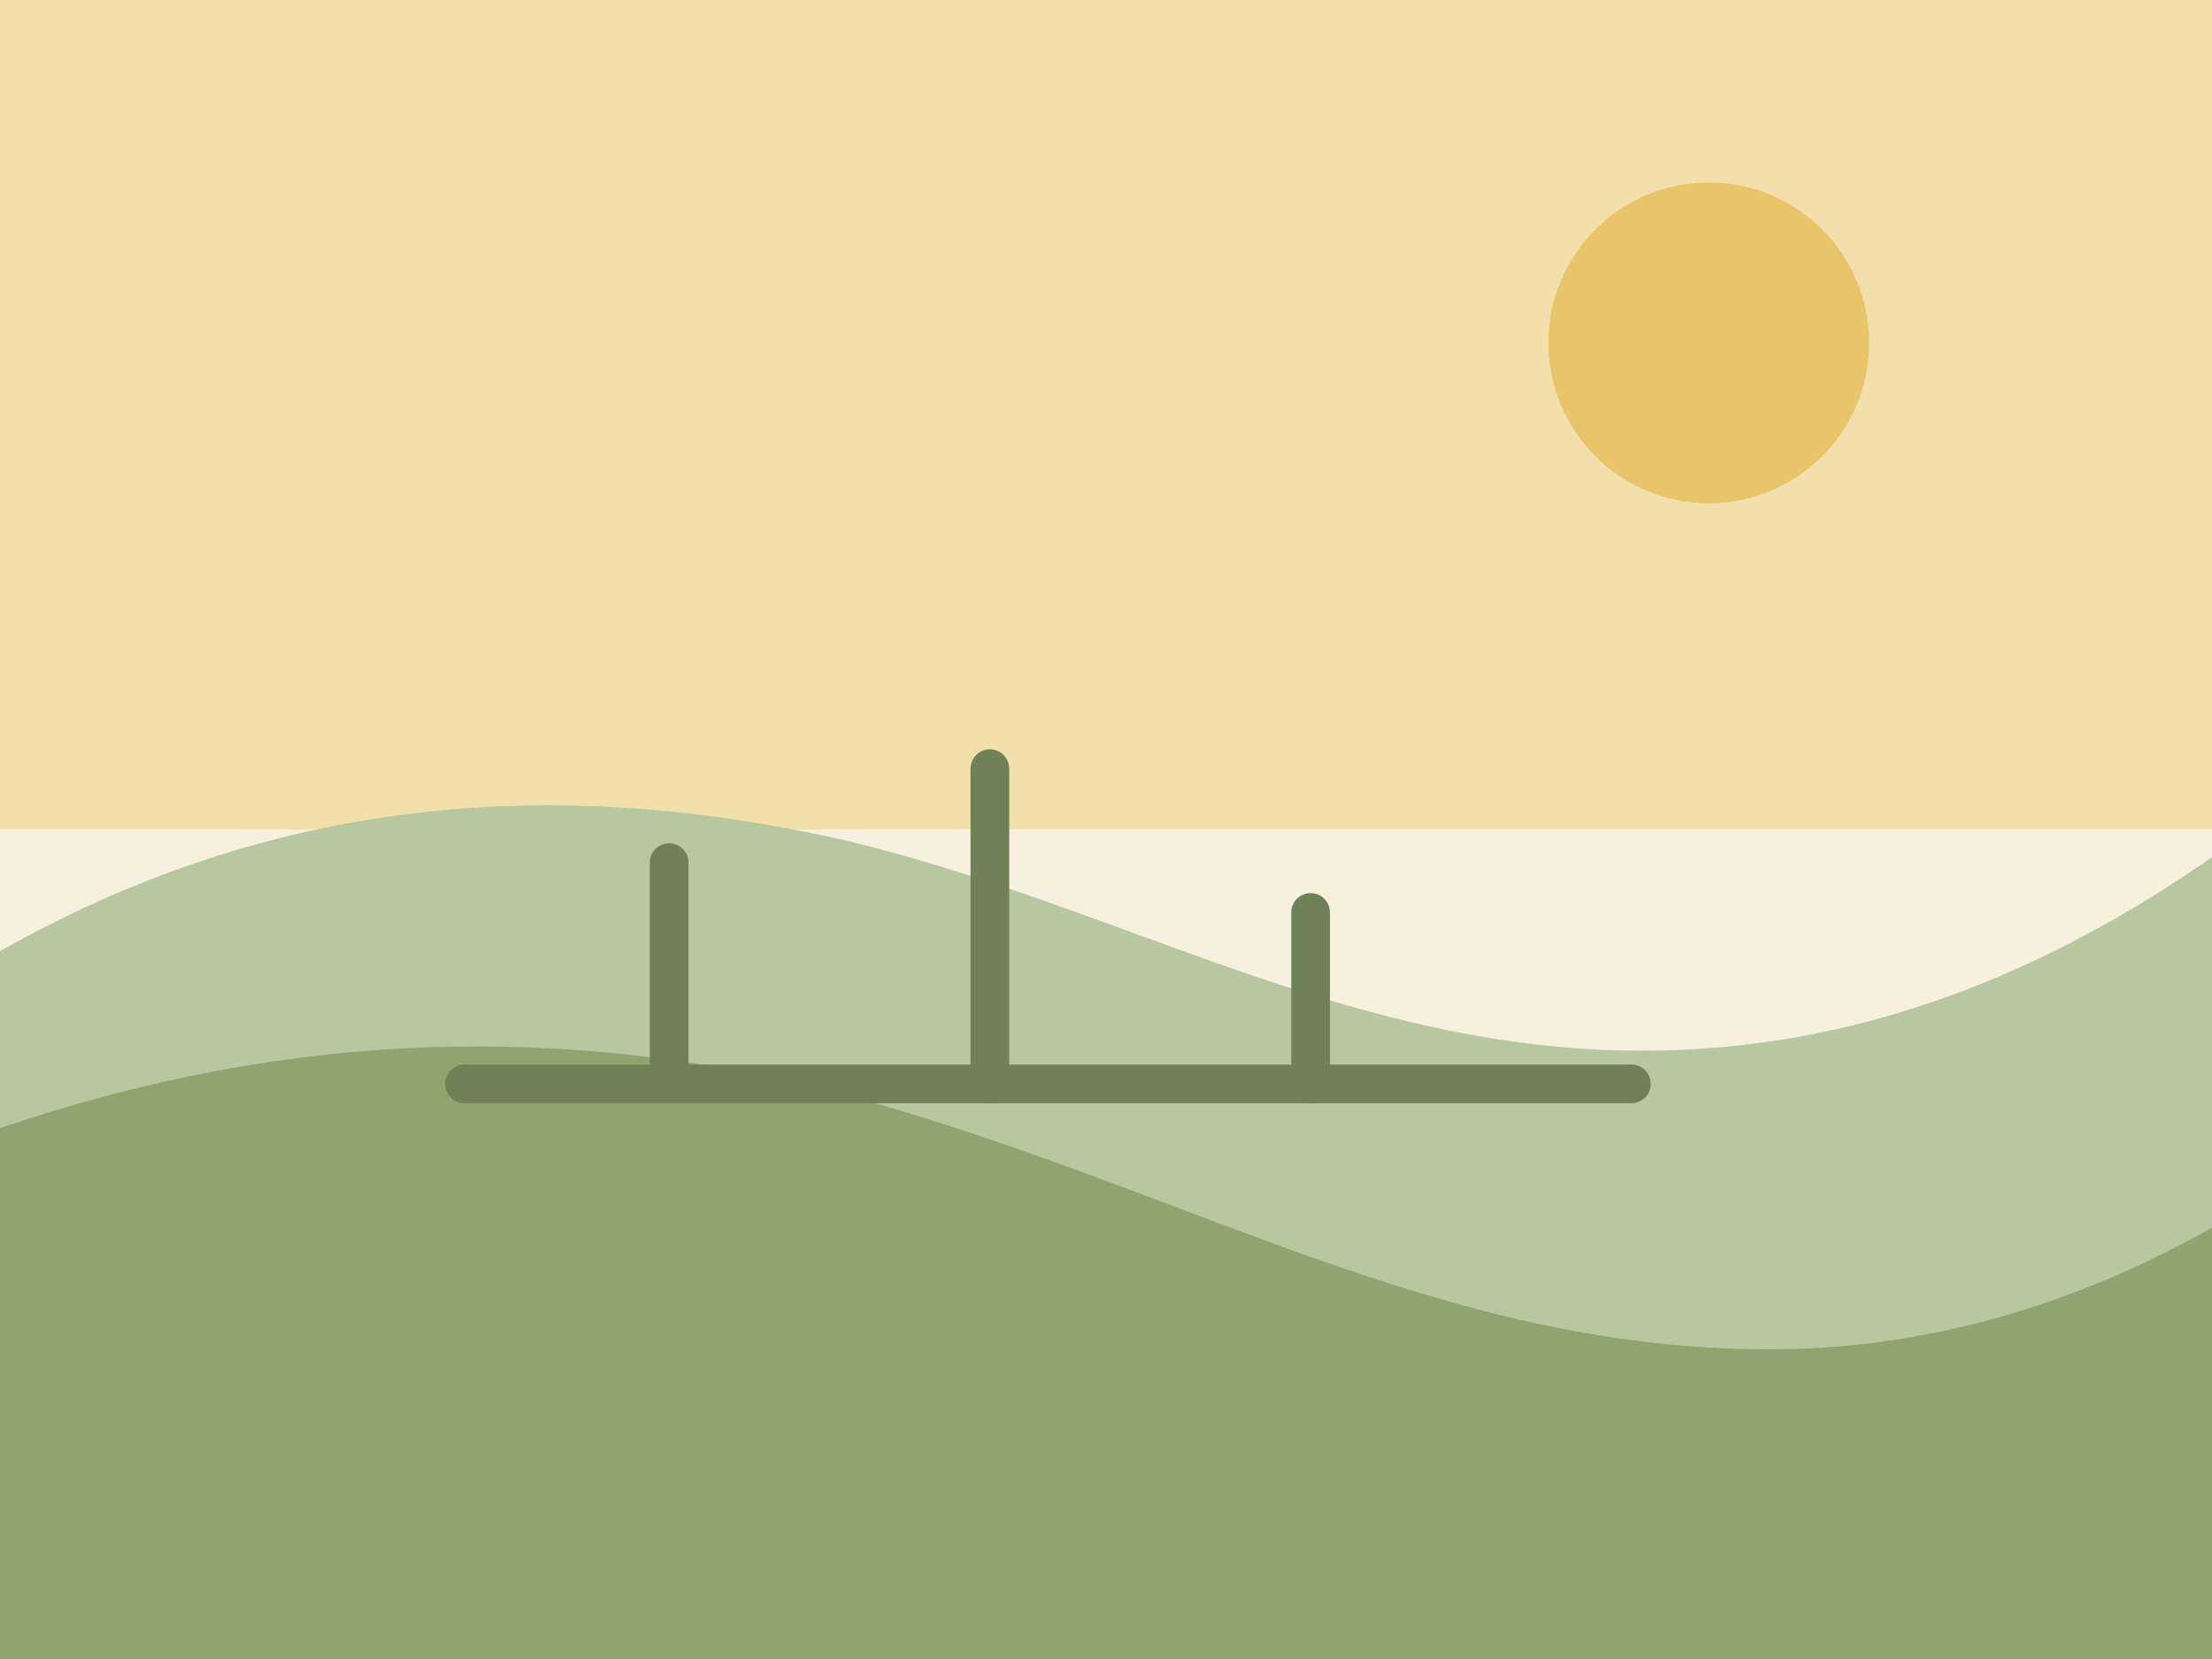
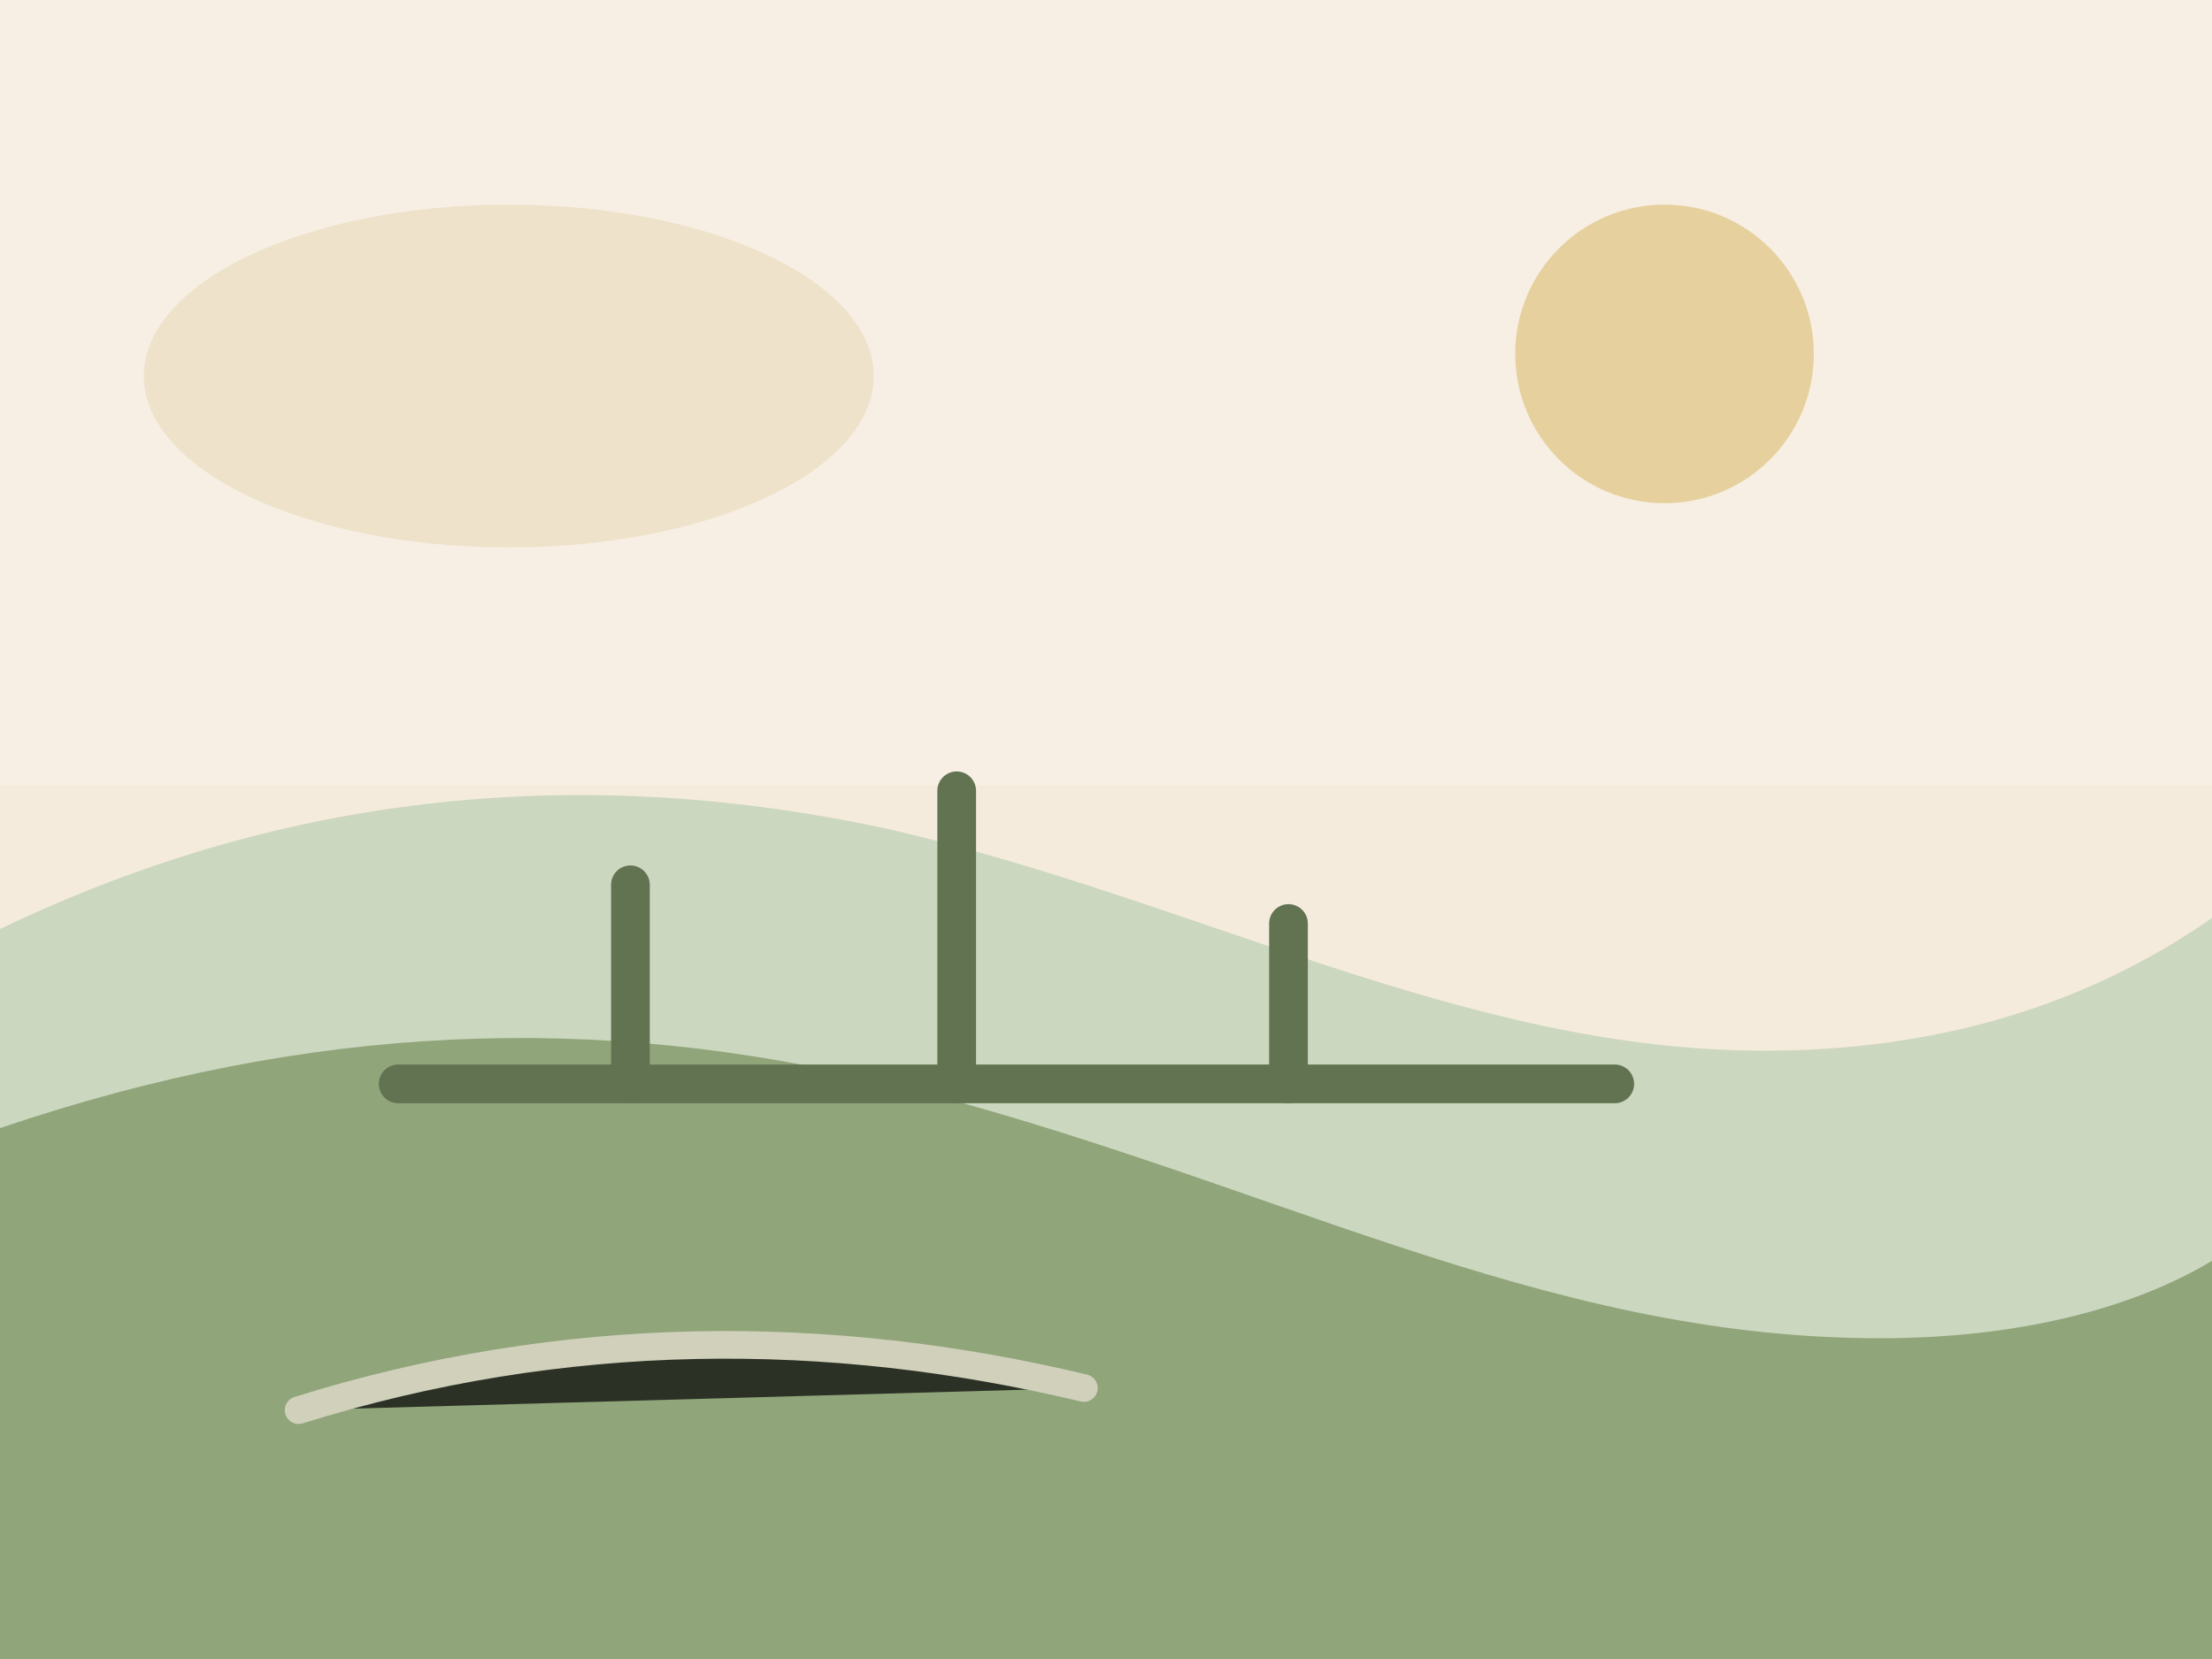
<svg xmlns="http://www.w3.org/2000/svg" viewBox="0 0 800 600" role="img" aria-labelledby="title desc">
-   <rect width="800" height="600" fill="#f7f0df" />
-   <rect y="0" width="800" height="300" fill="#f3dfab" />
-   <circle cx="618" cy="124" r="58" fill="#e8c56b" />
-   <path d="M0 344C92 292 192 278 306 304C406 328 488 380 594 380C666 380 734 356 800 310V600H0V344Z" fill="#b7c8a1" />
-   <path d="M0 408C106 372 206 370 306 396C430 430 520 488 640 488C700 488 754 470 800 444V600H0V408Z" fill="#8ea570" />
-   <path d="M168 392H590" stroke="#6f8257" stroke-width="14" stroke-linecap="round" />
-   <path d="M242 392V312" stroke="#6f8257" stroke-width="14" stroke-linecap="round" />
-   <path d="M358 392V278" stroke="#6f8257" stroke-width="14" stroke-linecap="round" />
-   <path d="M474 392V330" stroke="#6f8257" stroke-width="14" stroke-linecap="round" />
+   <rect width="800" height="600" fill="#f4ebdd" />
+   <rect y="0" width="800" height="284" fill="#f7efe4" />
+   <ellipse cx="184" cy="136" rx="132" ry="62" fill="#efe2ca" />
+   <circle cx="602" cy="128" r="54" fill="#e6d19e" />
+   <path d="M0 336C104 286 212 276 322 300C434 326 530 380 638 380C700 380 754 364 800 332V600H0V336Z" fill="#ccd7bf" />
+   <path d="M0 408C112 370 216 366 322 392C458 426 556 484 680 484C728 484 770 474 800 456V600H0V408Z" fill="#90a57a" />
+   <path d="M144 392H584" stroke="#627352" stroke-width="14" stroke-linecap="round" />
+   <path d="M228 392V320" stroke="#627352" stroke-width="14" stroke-linecap="round" />
+   <path d="M346 392V286" stroke="#627352" stroke-width="14" stroke-linecap="round" />
+   <path d="M466 392V334" stroke="#627352" stroke-width="14" stroke-linecap="round" />
+   <path d="M108 510C204 480 300 480 392 502" stroke="#ebe3d7" stroke-width="10" stroke-linecap="round" opacity=".7" />
</svg>
